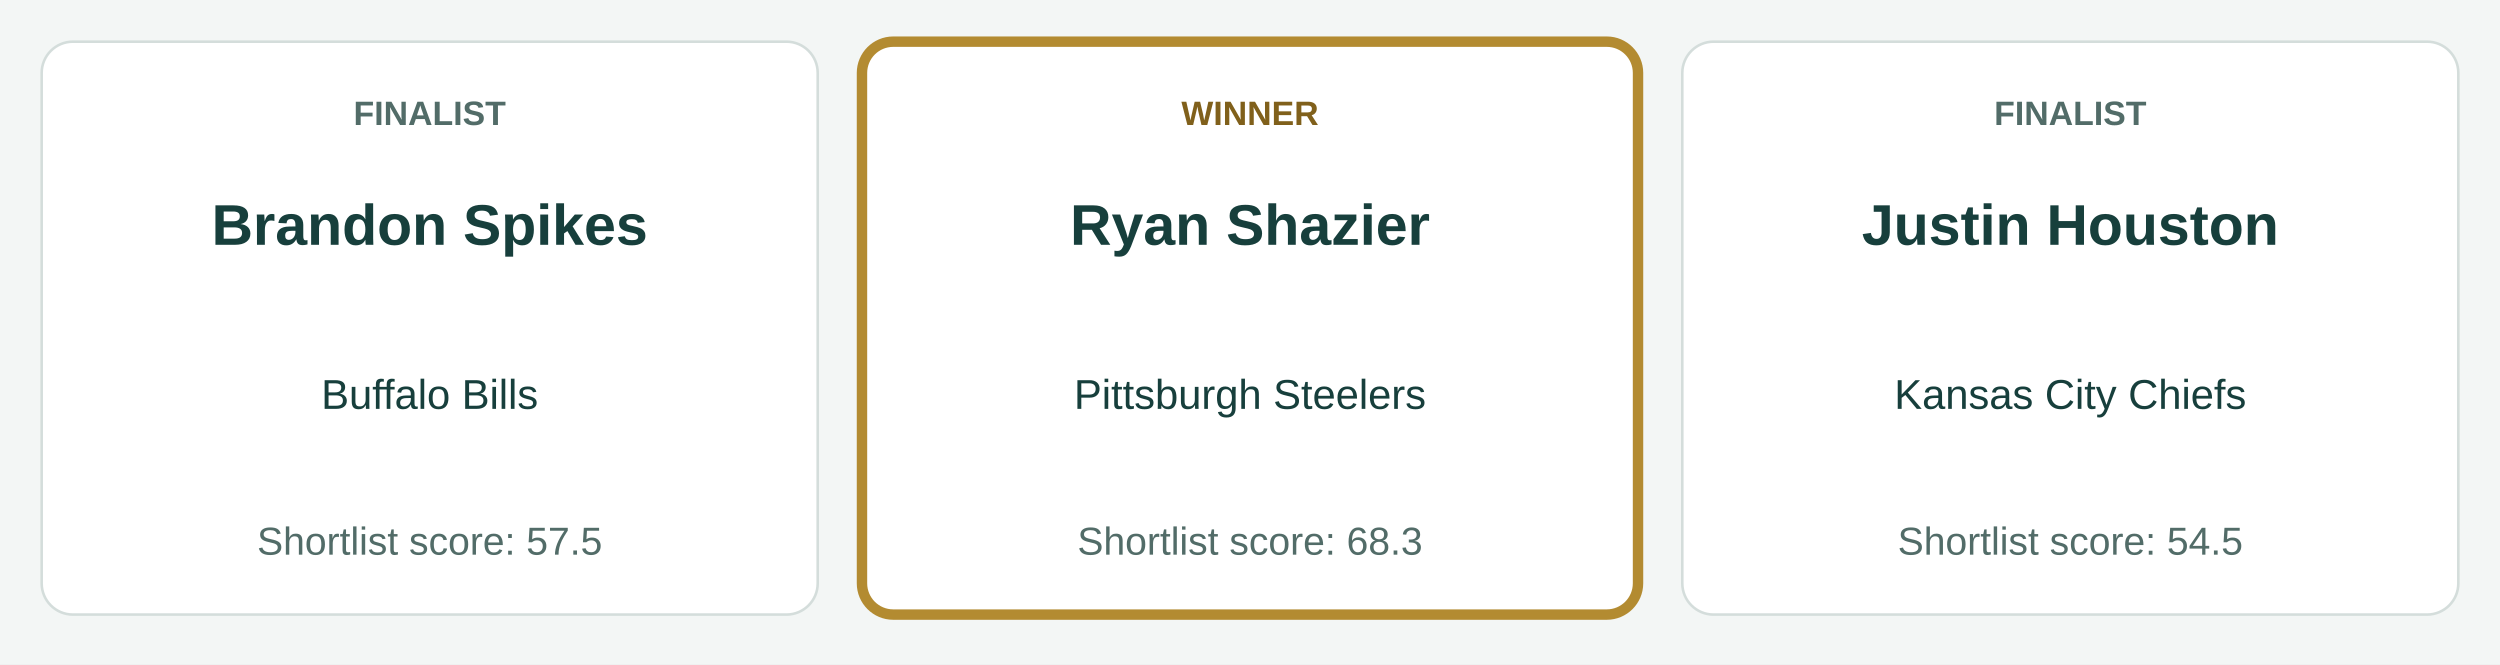
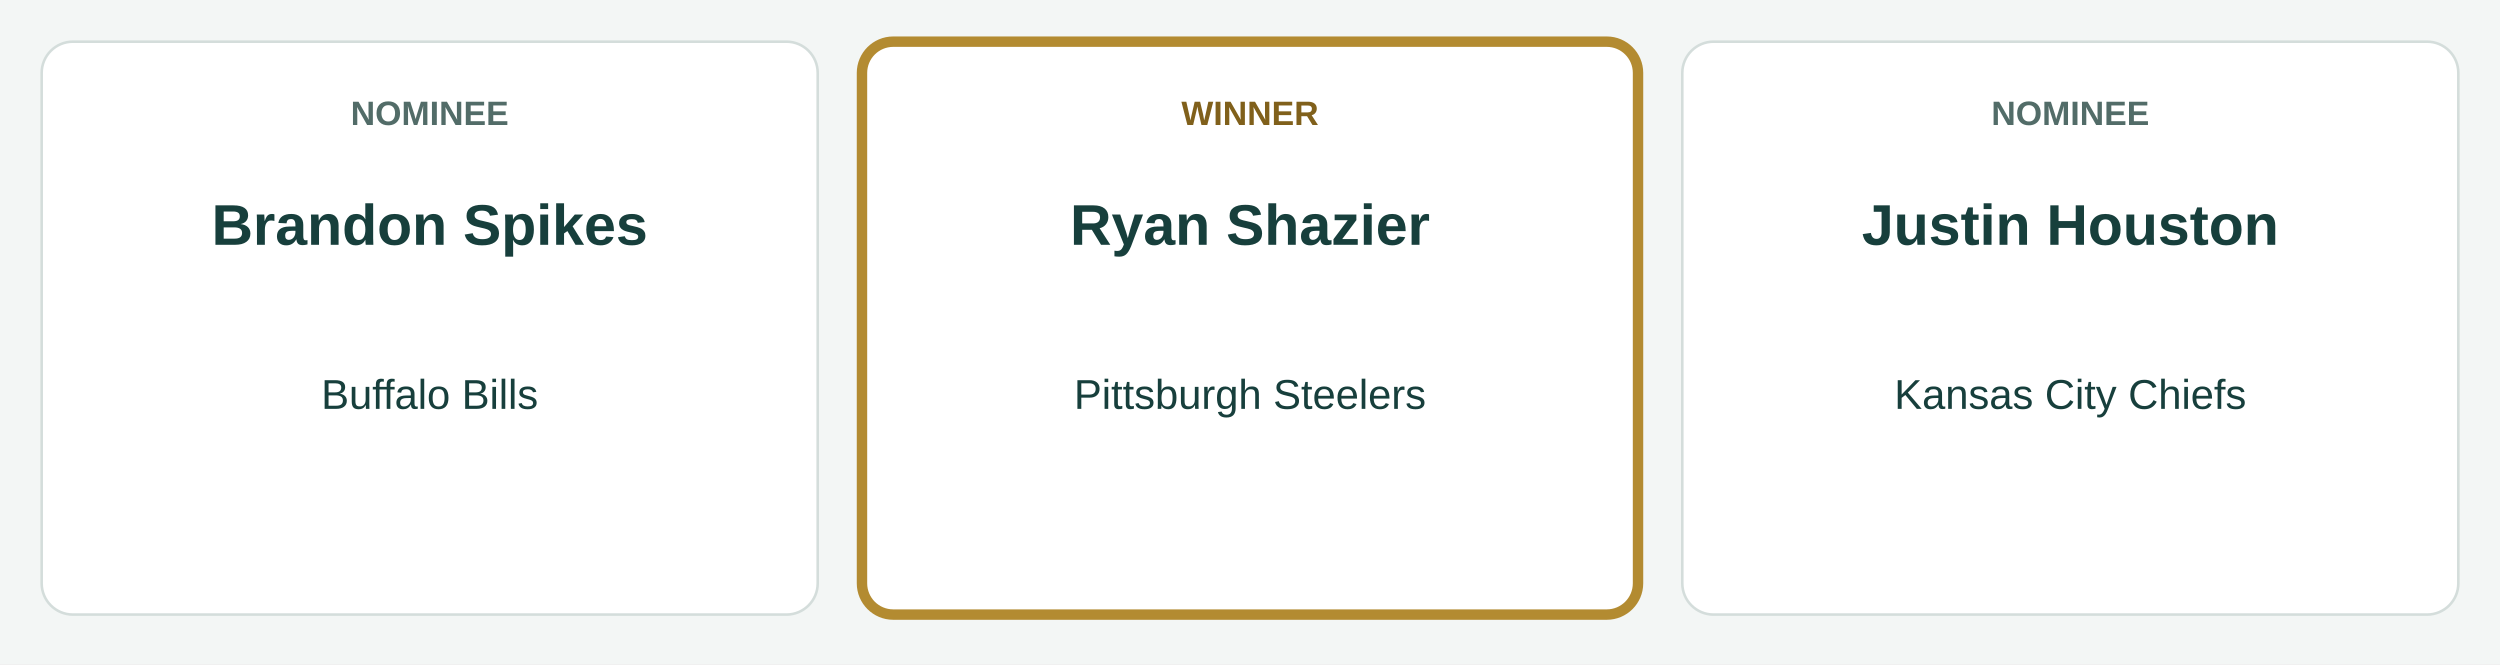
<svg xmlns="http://www.w3.org/2000/svg" viewBox="0 0 960 255" role="img">
  <rect width="960" height="255" fill="#f3f6f5" />
  <rect x="16" y="16" width="298" height="220" rx="12" fill="white" stroke="#d4dddb" stroke-width="1" />
-   <text x="165" y="48" text-anchor="middle" font-family="Arial, sans-serif" font-size="13" fill="#526c68" font-weight="bold">FINALIST</text>
+   <text x="165" y="48" text-anchor="middle" font-family="Arial, sans-serif" font-size="13" fill="#526c68" font-weight="bold">NOMINEE</text>
  <text x="165" y="94" text-anchor="middle" font-family="Arial, sans-serif" font-size="22" fill="#173f3c" font-weight="bold">Brandon Spikes</text>
  <text x="165" y="157" text-anchor="middle" font-family="Arial, sans-serif" font-size="16" fill="#173f3c" font-weight="normal">Buffalo Bills</text>
-   <text x="165" y="213" text-anchor="middle" font-family="Arial, sans-serif" font-size="15" fill="#526c68" font-weight="normal">Shortlist score: 57.5</text>
  <rect x="331" y="16" width="298" height="220" rx="12" fill="white" stroke="#b38b31" stroke-width="4" />
  <text x="480" y="48" text-anchor="middle" font-family="Arial, sans-serif" font-size="13" fill="#80601b" font-weight="bold">WINNER</text>
  <text x="480" y="94" text-anchor="middle" font-family="Arial, sans-serif" font-size="22" fill="#173f3c" font-weight="bold">Ryan Shazier</text>
  <text x="480" y="157" text-anchor="middle" font-family="Arial, sans-serif" font-size="16" fill="#173f3c" font-weight="normal">Pittsburgh Steelers</text>
-   <text x="480" y="213" text-anchor="middle" font-family="Arial, sans-serif" font-size="15" fill="#526c68" font-weight="normal">Shortlist score: 68.3</text>
  <rect x="646" y="16" width="298" height="220" rx="12" fill="white" stroke="#d4dddb" stroke-width="1" />
-   <text x="795" y="48" text-anchor="middle" font-family="Arial, sans-serif" font-size="13" fill="#526c68" font-weight="bold">FINALIST</text>
+   <text x="795" y="48" text-anchor="middle" font-family="Arial, sans-serif" font-size="13" fill="#526c68" font-weight="bold">NOMINEE</text>
  <text x="795" y="94" text-anchor="middle" font-family="Arial, sans-serif" font-size="22" fill="#173f3c" font-weight="bold">Justin Houston</text>
  <text x="795" y="157" text-anchor="middle" font-family="Arial, sans-serif" font-size="16" fill="#173f3c" font-weight="normal">Kansas City Chiefs</text>
-   <text x="795" y="213" text-anchor="middle" font-family="Arial, sans-serif" font-size="15" fill="#526c68" font-weight="normal">Shortlist score: 54.5</text>
</svg>
